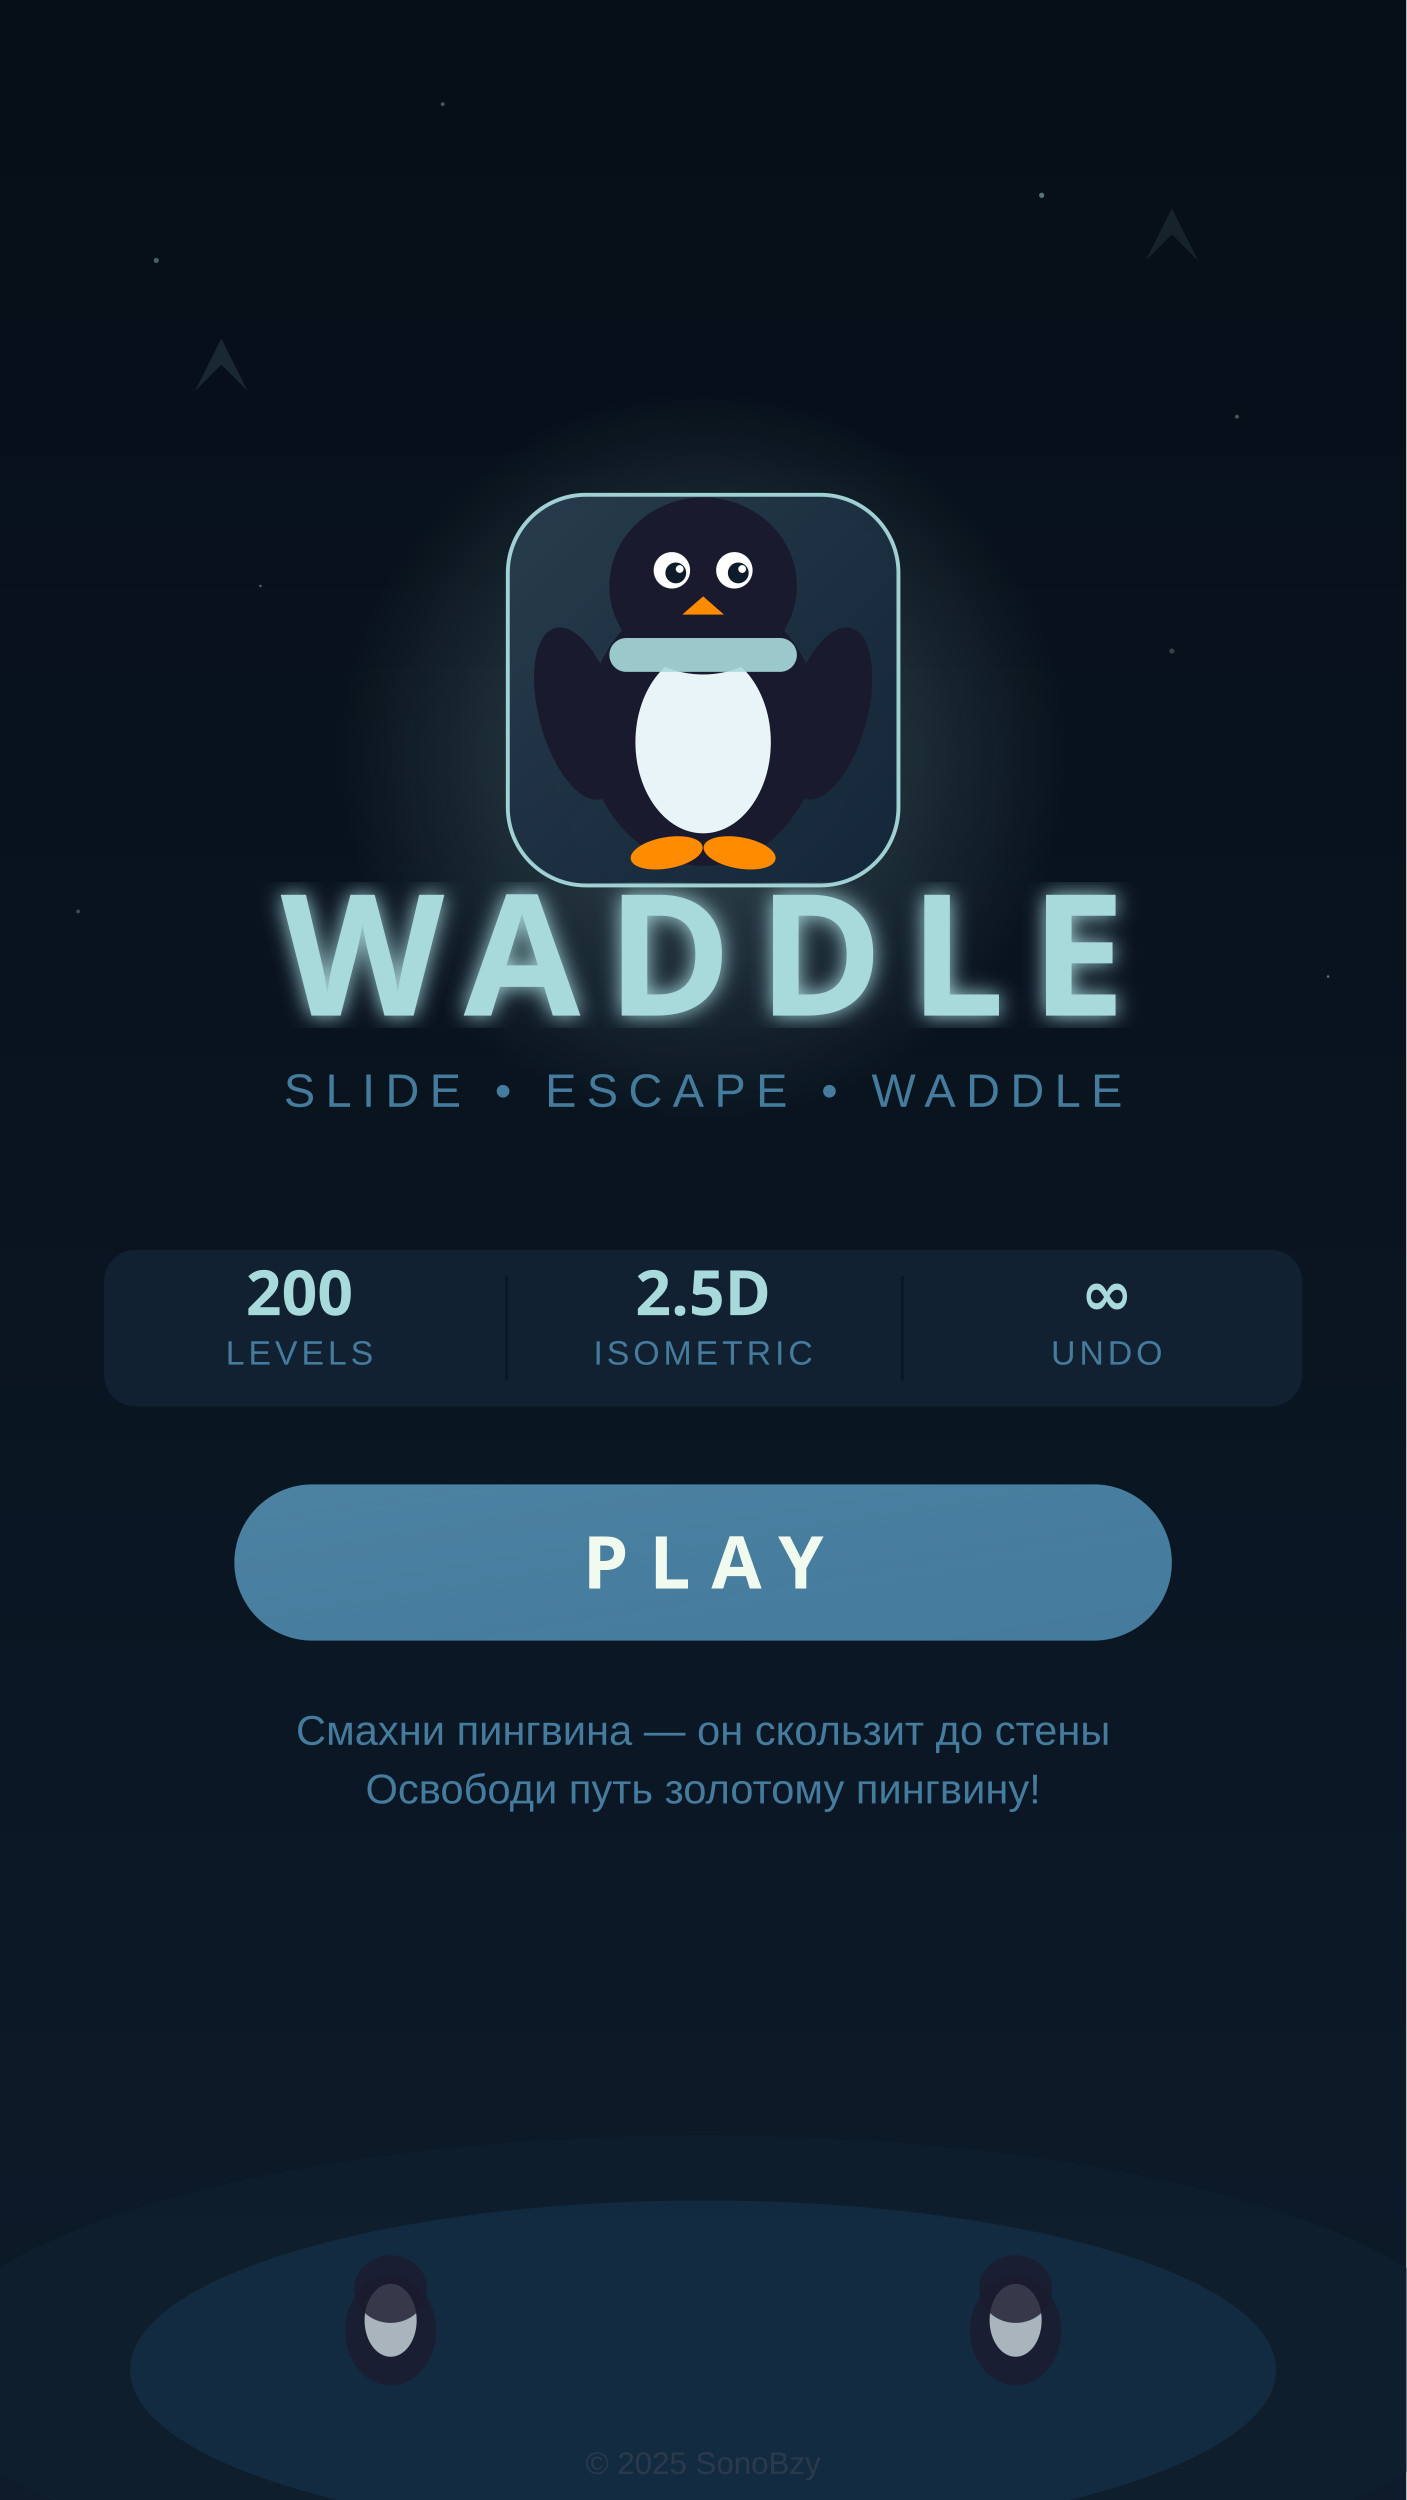
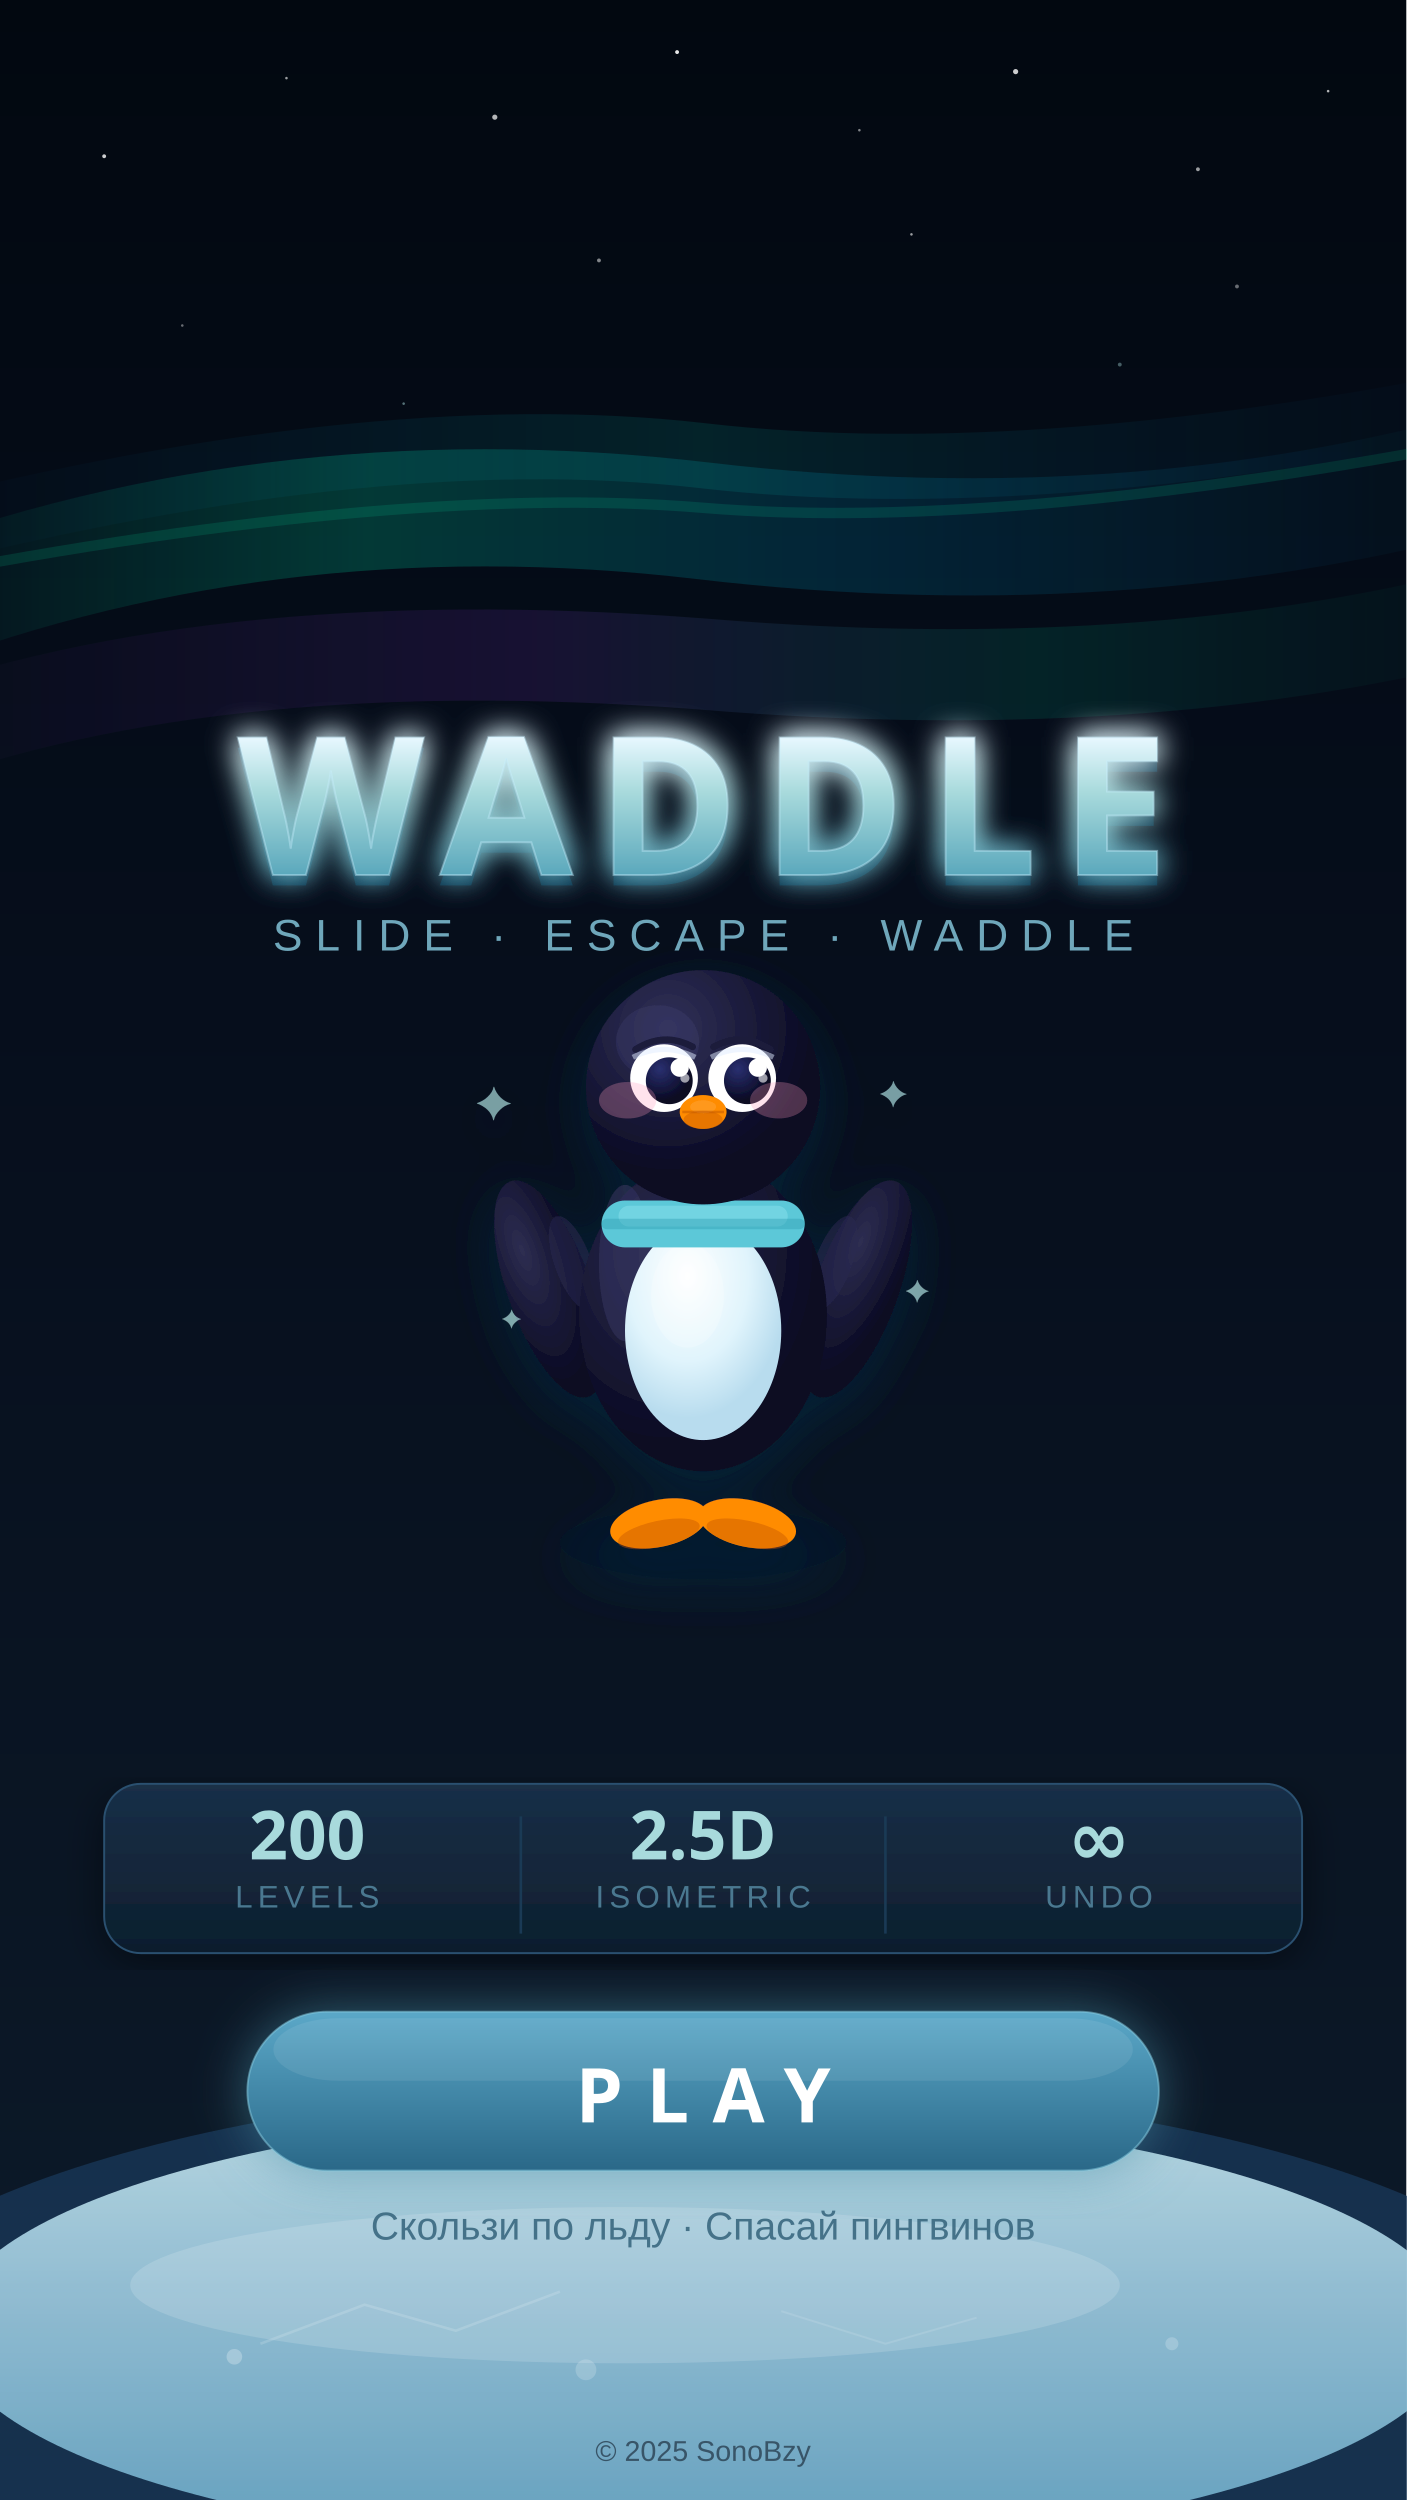
<svg xmlns="http://www.w3.org/2000/svg" width="1080" height="1920" viewBox="0 0 1080 1920">
  <defs>
-     <linearGradient id="bgGrad" x1="0" y1="0" x2="0" y2="1">
-       <stop offset="0%" stop-color="#060E17" />
+     <linearGradient id="sky" x1="0" y1="0" x2="0" y2="1">
+       <stop offset="0%" stop-color="#020810" />
+       <stop offset="40%" stop-color="#060E1C" />
      <stop offset="100%" stop-color="#0D1B2A" />
    </linearGradient>
-     <linearGradient id="glowGrad" x1="0" y1="0" x2="1" y2="1">
-       <stop offset="0%" stop-color="#A8DADC" stop-opacity="0.15" />
-       <stop offset="100%" stop-color="#457B9D" stop-opacity="0.05" />
+     <linearGradient id="aur1" x1="0" y1="0" x2="1" y2="0">
+       <stop offset="0%" stop-color="#00C896" stop-opacity="0" />
+       <stop offset="30%" stop-color="#00C896" stop-opacity="0.35" />
+       <stop offset="60%" stop-color="#0096C8" stop-opacity="0.25" />
+       <stop offset="100%" stop-color="#0096C8" stop-opacity="0" />
    </linearGradient>
-     <radialGradient id="logoGlow" cx="50%" cy="50%" r="50%">
-       <stop offset="0%" stop-color="#A8DADC" stop-opacity="0.3" />
-       <stop offset="100%" stop-color="#A8DADC" stop-opacity="0" />
+     <linearGradient id="aur2" x1="0" y1="0" x2="1" y2="0">
+       <stop offset="0%" stop-color="#7B2FBE" stop-opacity="0" />
+       <stop offset="40%" stop-color="#7B2FBE" stop-opacity="0.2" />
+       <stop offset="70%" stop-color="#00C896" stop-opacity="0.15" />
+       <stop offset="100%" stop-color="#00C896" stop-opacity="0" />
+     </linearGradient>
+     <linearGradient id="aur3" x1="0" y1="0" x2="1" y2="0">
+       <stop offset="0%" stop-color="#0080FF" stop-opacity="0" />
+       <stop offset="50%" stop-color="#00E5CC" stop-opacity="0.18" />
+       <stop offset="100%" stop-color="#0080FF" stop-opacity="0" />
+     </linearGradient>
+     <linearGradient id="iceFloe" x1="0" y1="0" x2="0" y2="1">
+       <stop offset="0%" stop-color="#C8E8F0" />
+       <stop offset="40%" stop-color="#A0CCE0" />
+       <stop offset="100%" stop-color="#6AAAC8" />
+     </linearGradient>
+     <radialGradient id="pBody" cx="35%" cy="30%" r="65%">
+       <stop offset="0%" stop-color="#2E2E52" />
+       <stop offset="100%" stop-color="#080820" />
    </radialGradient>
-     <filter id="glow">
-       <feGaussianBlur stdDeviation="8" result="blur" />
+     <radialGradient id="pHead" cx="35%" cy="25%" r="65%">
+       <stop offset="0%" stop-color="#32325A" />
+       <stop offset="100%" stop-color="#080820" />
+     </radialGradient>
+     <radialGradient id="pBelly" cx="40%" cy="25%" r="65%">
+       <stop offset="0%" stop-color="#FFFFFF" />
+       <stop offset="60%" stop-color="#E0F4FC" />
+       <stop offset="100%" stop-color="#B8DCEE" />
+     </radialGradient>
+     <radialGradient id="pEye" cx="30%" cy="25%" r="70%">
+       <stop offset="0%" stop-color="#2A3070" />
+       <stop offset="100%" stop-color="#080820" />
+     </radialGradient>
+     <linearGradient id="logoGrad" x1="0" y1="0" x2="0" y2="1">
+       <stop offset="0%" stop-color="#E8F8FF" />
+       <stop offset="40%" stop-color="#A8DADC" />
+       <stop offset="100%" stop-color="#5BA8BC" />
+     </linearGradient>
+     <linearGradient id="btnGrad" x1="0" y1="0" x2="0" y2="1">
+       <stop offset="0%" stop-color="#5BA8C8" />
+       <stop offset="100%" stop-color="#2A6888" />
+     </linearGradient>
+     <linearGradient id="cardGrad" x1="0" y1="0" x2="0" y2="1">
+       <stop offset="0%" stop-color="#1A304A" />
+       <stop offset="100%" stop-color="#0E1E2E" />
+     </linearGradient>
+     <filter id="logoGlow" x="-20%" y="-40%" width="140%" height="180%">
+       <feGaussianBlur in="SourceGraphic" stdDeviation="12" result="blur" />
+       <feMerge>
+         <feMergeNode in="blur" />
+         <feMergeNode in="blur" />
+         <feMergeNode in="SourceGraphic" />
+       </feMerge>
+     </filter>
+     <filter id="softGlow" x="-30%" y="-30%" width="160%" height="160%">
+       <feGaussianBlur in="SourceGraphic" stdDeviation="18" result="blur" />
      <feMerge>
        <feMergeNode in="blur" />
        <feMergeNode in="SourceGraphic" />
      </feMerge>
    </filter>
-     <filter id="softGlow">
-       <feGaussianBlur stdDeviation="20" result="blur" />
+     <filter id="dropShadow">
+       <feDropShadow dx="0" dy="8" stdDeviation="16" flood-color="#000" flood-opacity="0.5" />
+     </filter>
+     <filter id="penguinShadow">
+       <feDropShadow dx="0" dy="12" stdDeviation="20" flood-color="#00304A" flood-opacity="0.6" />
+     </filter>
+     <filter id="btnGlow" x="-10%" y="-30%" width="120%" height="160%">
+       <feGaussianBlur in="SourceGraphic" stdDeviation="20" result="blur" />
      <feMerge>
        <feMergeNode in="blur" />
        <feMergeNode in="SourceGraphic" />
      </feMerge>
    </filter>
  </defs>
-   <rect width="1080" height="1920" fill="url(#bgGrad)" />
-   <circle cx="120" cy="200" r="2" fill="#A8DADC" opacity="0.4" />
-   <circle cx="340" cy="80" r="1.5" fill="#F1FAEE" opacity="0.3" />
-   <circle cx="800" cy="150" r="2" fill="#A8DADC" opacity="0.5" />
-   <circle cx="950" cy="320" r="1.5" fill="#F1FAEE" opacity="0.3" />
-   <circle cx="200" cy="450" r="1" fill="#A8DADC" opacity="0.4" />
-   <circle cx="900" cy="500" r="2" fill="#F1FAEE" opacity="0.2" />
-   <circle cx="60" cy="700" r="1.5" fill="#A8DADC" opacity="0.3" />
-   <circle cx="1020" cy="750" r="1" fill="#F1FAEE" opacity="0.4" />
-   <polygon points="150,300 170,260 190,300 170,280" fill="#A8DADC" opacity="0.12" />
-   <polygon points="880,200 900,160 920,200 900,180" fill="#A8DADC" opacity="0.10" />
-   <ellipse cx="540" cy="580" rx="280" ry="280" fill="url(#logoGlow)" />
-   <rect x="390" y="380" width="300" height="300" rx="60" fill="#122233" stroke="#A8DADC" stroke-width="3" opacity="0.95" />
-   <rect x="390" y="380" width="300" height="300" rx="60" fill="url(#glowGrad)" />
-   <ellipse cx="540" cy="560" rx="90" ry="105" fill="#1A1A2E" />
-   <ellipse cx="540" cy="570" rx="52" ry="70" fill="#E8F4F8" />
-   <ellipse cx="540" cy="450" rx="72" ry="68" fill="#1A1A2E" />
-   <circle cx="516" cy="438" r="14" fill="white" />
-   <circle cx="564" cy="438" r="14" fill="white" />
-   <circle cx="519" cy="440" r="8" fill="#0D1B2A" />
-   <circle cx="567" cy="440" r="8" fill="#0D1B2A" />
-   <circle cx="522" cy="437" r="3" fill="white" />
-   <circle cx="570" cy="437" r="3" fill="white" />
-   <polygon points="540,458 524,472 556,472" fill="#FF8C00" />
-   <ellipse cx="444" cy="548" rx="30" ry="68" fill="#1A1A2E" transform="rotate(-15,444,548)" />
-   <ellipse cx="636" cy="548" rx="30" ry="68" fill="#1A1A2E" transform="rotate(15,636,548)" />
-   <ellipse cx="512" cy="655" rx="28" ry="12" fill="#FF8C00" transform="rotate(-10,512,655)" />
-   <ellipse cx="568" cy="655" rx="28" ry="12" fill="#FF8C00" transform="rotate(10,568,655)" />
-   <rect x="468" y="490" width="144" height="26" rx="13" fill="#A8DADC" opacity="0.9" />
-   <text x="540" y="780" text-anchor="middle" font-family="Arial Black, sans-serif" font-size="130" font-weight="900" fill="#A8DADC" filter="url(#glow)" letter-spacing="20">WADDLE</text>
-   <text x="540" y="850" text-anchor="middle" font-family="Arial, sans-serif" font-size="36" fill="#457B9D" letter-spacing="8">SLIDE • ESCAPE • WADDLE</text>
-   <rect x="80" y="960" width="920" height="120" rx="24" fill="#122233" opacity="0.9" />
-   <text x="230" y="1010" text-anchor="middle" font-family="Arial Black, sans-serif" font-size="48" font-weight="900" fill="#A8DADC">200</text>
-   <text x="230" y="1048" text-anchor="middle" font-family="Arial, sans-serif" font-size="26" fill="#457B9D" letter-spacing="3">LEVELS</text>
-   <rect x="388" y="980" width="2" height="80" fill="#0A1622" />
-   <text x="540" y="1010" text-anchor="middle" font-family="Arial Black, sans-serif" font-size="48" font-weight="900" fill="#A8DADC">2.5D</text>
-   <text x="540" y="1048" text-anchor="middle" font-family="Arial, sans-serif" font-size="26" fill="#457B9D" letter-spacing="3">ISOMETRIC</text>
-   <rect x="692" y="980" width="2" height="80" fill="#0A1622" />
-   <text x="850" y="1010" text-anchor="middle" font-family="Arial Black, sans-serif" font-size="48" font-weight="900" fill="#A8DADC">∞</text>
-   <text x="850" y="1048" text-anchor="middle" font-family="Arial, sans-serif" font-size="26" fill="#457B9D" letter-spacing="3">UNDO</text>
-   <rect x="180" y="1140" width="720" height="120" rx="60" fill="#457B9D" />
-   <rect x="180" y="1140" width="720" height="120" rx="60" fill="url(#glowGrad)" opacity="0.5" />
-   <text x="540" y="1220" text-anchor="middle" font-family="Arial Black, sans-serif" font-size="56" font-weight="900" fill="#F1FAEE" letter-spacing="16">PLAY</text>
-   <text x="540" y="1340" text-anchor="middle" font-family="Arial, sans-serif" font-size="32" fill="#457B9D">Смахни пингвина — он скользит до стены</text>
-   <text x="540" y="1385" text-anchor="middle" font-family="Arial, sans-serif" font-size="32" fill="#457B9D">Освободи путь золотому пингвину!</text>
-   <ellipse cx="540" cy="1820" rx="600" ry="180" fill="#122233" opacity="0.4" />
-   <ellipse cx="540" cy="1820" rx="440" ry="130" fill="#1A4A6E" opacity="0.3" />
-   <ellipse cx="300" cy="1790" rx="35" ry="42" fill="#1A1A2E" opacity="0.8" />
-   <ellipse cx="300" cy="1782" rx="20" ry="28" fill="#E8F4F8" opacity="0.7" />
-   <ellipse cx="300" cy="1758" rx="28" ry="26" fill="#1A1A2E" opacity="0.8" />
-   <ellipse cx="780" cy="1790" rx="35" ry="42" fill="#1A1A2E" opacity="0.8" />
-   <ellipse cx="780" cy="1782" rx="20" ry="28" fill="#E8F4F8" opacity="0.7" />
-   <ellipse cx="780" cy="1758" rx="28" ry="26" fill="#1A1A2E" opacity="0.8" />
-   <text x="540" y="1900" text-anchor="middle" font-family="Arial, sans-serif" font-size="24" fill="#2A3A4C">© 2025 SonoBzy</text>
+   <rect width="1080" height="1920" fill="url(#sky)" />
+   <circle cx="80" cy="120" r="1.5" fill="white" opacity="0.8" />
+   <circle cx="220" cy="60" r="1" fill="white" opacity="0.6" />
+   <circle cx="380" cy="90" r="2" fill="white" opacity="0.7" />
+   <circle cx="520" cy="40" r="1.5" fill="white" opacity="0.9" />
+   <circle cx="660" cy="100" r="1" fill="white" opacity="0.5" />
+   <circle cx="780" cy="55" r="2" fill="white" opacity="0.8" />
+   <circle cx="920" cy="130" r="1.5" fill="white" opacity="0.6" />
+   <circle cx="1020" cy="70" r="1" fill="white" opacity="0.7" />
+   <circle cx="140" cy="250" r="1" fill="white" opacity="0.4" />
+   <circle cx="460" cy="200" r="1.5" fill="white" opacity="0.5" />
+   <circle cx="700" cy="180" r="1" fill="white" opacity="0.6" />
+   <circle cx="950" cy="220" r="1.5" fill="white" opacity="0.4" />
+   <circle cx="310" cy="310" r="1" fill="#A8DADC" opacity="0.5" />
+   <circle cx="860" cy="280" r="1.5" fill="#A8DADC" opacity="0.4" />
+   <path d="M-100,480 Q200,360 540,400 Q880,440 1180,350" stroke="url(#aur1)" stroke-width="90" fill="none" opacity="0.7" />
+   <path d="M-100,580 Q150,480 540,510 Q900,540 1180,460" stroke="url(#aur2)" stroke-width="70" fill="none" opacity="0.8" />
+   <path d="M-100,420 Q280,320 540,350 Q800,380 1180,300" stroke="url(#aur3)" stroke-width="50" fill="none" opacity="0.6" />
+   <path d="M-100,450 Q300,370 540,390 Q780,410 1180,330" stroke="#00FFB4" stroke-width="8" fill="none" opacity="0.12" />
+   <ellipse cx="540" cy="1820" rx="680" ry="220" fill="#1A3A5C" opacity="0.7" />
+   <ellipse cx="540" cy="1790" rx="580" ry="170" fill="url(#iceFloe)" opacity="0.9" />
+   <ellipse cx="480" cy="1755" rx="380" ry="60" fill="white" opacity="0.15" />
+   <path d="M200,1800 L280,1770 L350,1790 L430,1760" stroke="white" stroke-width="2" fill="none" opacity="0.15" />
+   <path d="M600,1775 L680,1800 L750,1780" stroke="white" stroke-width="1.5" fill="none" opacity="0.12" />
+   <circle cx="180" cy="1810" r="6" fill="white" opacity="0.25" />
+   <circle cx="900" cy="1800" r="5" fill="white" opacity="0.2" />
+   <circle cx="450" cy="1820" r="8" fill="white" opacity="0.18" />
+   <g filter="url(#penguinShadow)">
+     <g transform="translate(540,940)">
+       <ellipse cx="0" cy="245" rx="110" ry="28" fill="#001828" opacity="0.5" />
+       <ellipse cx="-118" cy="50" rx="32" ry="88" fill="url(#pBody)" transform="rotate(-20,-118,50)" />
+       <ellipse cx="118" cy="50" rx="32" ry="88" fill="url(#pBody)" transform="rotate(20,118,50)" />
+       <ellipse cx="-100" cy="30" rx="14" ry="38" fill="#2A2A52" opacity="0.5" transform="rotate(-20,-100,30)" />
+       <ellipse cx="100" cy="30" rx="14" ry="38" fill="#2A2A52" opacity="0.5" transform="rotate(20,100,30)" />
+       <ellipse cx="0" cy="70" rx="95" ry="120" fill="url(#pBody)" />
+       <ellipse cx="-60" cy="30" rx="20" ry="60" fill="#3A3A68" opacity="0.45" />
+       <ellipse cx="0" cy="82" rx="60" ry="84" fill="url(#pBelly)" />
+       <ellipse cx="-12" cy="55" rx="28" ry="40" fill="white" opacity="0.22" />
+       <ellipse cx="-34" cy="230" rx="38" ry="18" fill="#FF8C00" transform="rotate(-12,-34,230)" />
+       <ellipse cx="34" cy="230" rx="38" ry="18" fill="#FF8C00" transform="rotate(12,34,230)" />
+       <ellipse cx="-34" cy="238" rx="32" ry="10" fill="#C05000" opacity="0.4" transform="rotate(-12,-34,238)" />
+       <ellipse cx="34" cy="238" rx="32" ry="10" fill="#C05000" opacity="0.4" transform="rotate(12,34,238)" />
+       <rect x="-78" y="-18" width="156" height="36" rx="18" fill="#5BC8D8" />
+       <rect x="-65" y="-14" width="130" height="16" rx="8" fill="#8AE0EC" opacity="0.5" />
+       <rect x="-78" y="-4" width="156" height="8" rx="4" fill="#2A9AB0" opacity="0.4" />
+       <circle cx="0" cy="-105" r="90" fill="url(#pHead)" />
+       <ellipse cx="-35" cy="-140" rx="32" ry="28" fill="#3A3A68" opacity="0.4" />
+       <circle cx="-30" cy="-112" r="26" fill="white" />
+       <circle cx="30" cy="-112" r="26" fill="white" />
+       <path d="M-54,-128 Q-30,-140 -6,-128" stroke="#E0ECFF" stroke-width="4" fill="none" opacity="0.5" />
+       <path d="M6,-128 Q30,-140 54,-128" stroke="#E0ECFF" stroke-width="4" fill="none" opacity="0.5" />
+       <circle cx="-26" cy="-110" r="18" fill="url(#pEye)" />
+       <circle cx="34" cy="-110" r="18" fill="url(#pEye)" />
+       <circle cx="-18" cy="-120" r="7" fill="white" />
+       <circle cx="42" cy="-120" r="7" fill="white" />
+       <circle cx="-14" cy="-112" r="3.5" fill="white" opacity="0.6" />
+       <circle cx="46" cy="-112" r="3.5" fill="white" opacity="0.6" />
+       <path d="M-52,-134 Q-30,-148 -8,-136" stroke="#1A1A3A" stroke-width="5" fill="none" stroke-linecap="round" />
+       <path d="M8,-136 Q30,-148 52,-134" stroke="#1A1A3A" stroke-width="5" fill="none" stroke-linecap="round" />
+       <ellipse cx="-58" cy="-95" rx="22" ry="14" fill="#FF9AC0" opacity="0.28" />
+       <ellipse cx="58" cy="-95" rx="22" ry="14" fill="#FF9AC0" opacity="0.28" />
+       <ellipse cx="0" cy="-86" rx="18" ry="13" fill="#FF8C00" />
+       <ellipse cx="0" cy="-80" rx="15" ry="7" fill="#D06000" opacity="0.5" />
+       <ellipse cx="0" cy="-90" rx="10" ry="5" fill="#FFA030" opacity="0.6" />
+       <line x1="-16" y1="-86" x2="16" y2="-86" stroke="#C05500" stroke-width="2" opacity="0.5" />
+       <g fill="#A8DADC" opacity="0.7">
+         <text x="-175" y="-80" font-size="36">✦</text>
+         <text x="135" y="-90" font-size="28">✦</text>
+         <text x="-155" y="80" font-size="20">✦</text>
+         <text x="155" y="60" font-size="24">✦</text>
+       </g>
+     </g>
+   </g>
+   <text x="540" y="680" text-anchor="middle" font-family="Arial Black, Impact, sans-serif" font-size="148" font-weight="900" letter-spacing="18" fill="#003A5A" opacity="0.6">WADDLE</text>
+   <text x="540" y="672" text-anchor="middle" font-family="Arial Black, Impact, sans-serif" font-size="148" font-weight="900" letter-spacing="18" fill="url(#logoGrad)" filter="url(#logoGlow)">WADDLE</text>
+   <text x="540" y="672" text-anchor="middle" font-family="Arial Black, Impact, sans-serif" font-size="148" font-weight="900" letter-spacing="18" fill="none" stroke="#C8F0FF" stroke-width="1.5" opacity="0.4">WADDLE</text>
+   <text x="540" y="730" text-anchor="middle" font-family="Arial, sans-serif" font-size="34" fill="#7AB8CC" letter-spacing="10" opacity="0.9">SLIDE · ESCAPE · WADDLE</text>
+   <rect x="80" y="1370" width="920" height="130" rx="28" fill="url(#cardGrad)" opacity="0.96" filter="url(#dropShadow)" />
+   <rect x="80" y="1370" width="920" height="130" rx="28" fill="none" stroke="#2A5070" stroke-width="1.5" />
+   <text x="236" y="1428" text-anchor="middle" font-family="Arial Black,sans-serif" font-size="52" font-weight="900" fill="#A8DADC">200</text>
+   <text x="236" y="1465" text-anchor="middle" font-family="Arial,sans-serif" font-size="24" fill="#4A7890" letter-spacing="4">LEVELS</text>
+   <line x1="400" y1="1395" x2="400" y2="1485" stroke="#1A3A55" stroke-width="2" />
+   <text x="540" y="1428" text-anchor="middle" font-family="Arial Black,sans-serif" font-size="52" font-weight="900" fill="#A8DADC">2.5D</text>
+   <text x="540" y="1465" text-anchor="middle" font-family="Arial,sans-serif" font-size="24" fill="#4A7890" letter-spacing="4">ISOMETRIC</text>
+   <line x1="680" y1="1395" x2="680" y2="1485" stroke="#1A3A55" stroke-width="2" />
+   <text x="844" y="1432" text-anchor="middle" font-family="Arial Black,sans-serif" font-size="58" font-weight="900" fill="#A8DADC">∞</text>
+   <text x="844" y="1465" text-anchor="middle" font-family="Arial,sans-serif" font-size="24" fill="#4A7890" letter-spacing="4">UNDO</text>
+   <rect x="190" y="1545" width="700" height="122" rx="61" fill="#4A90A8" filter="url(#btnGlow)" opacity="0.6" />
+   <rect x="190" y="1545" width="700" height="122" rx="61" fill="url(#btnGrad)" />
+   <rect x="210" y="1550" width="660" height="48" rx="50" fill="white" opacity="0.08" />
+   <rect x="190" y="1545" width="700" height="122" rx="61" fill="none" stroke="#88CCE0" stroke-width="1.5" opacity="0.5" />
+   <text x="540" y="1630" text-anchor="middle" font-family="Arial Black, Impact, sans-serif" font-size="58" font-weight="900" fill="white" letter-spacing="18">PLAY</text>
+   <text x="540" y="1720" text-anchor="middle" font-family="Arial,sans-serif" font-size="30" fill="#3A6880" opacity="0.9">Скользи по льду · Спасай пингвинов</text>
+   <text x="540" y="1890" text-anchor="middle" font-family="Arial,sans-serif" font-size="22" fill="#1E3040" opacity="0.7">© 2025 SonoBzy</text>
</svg>
